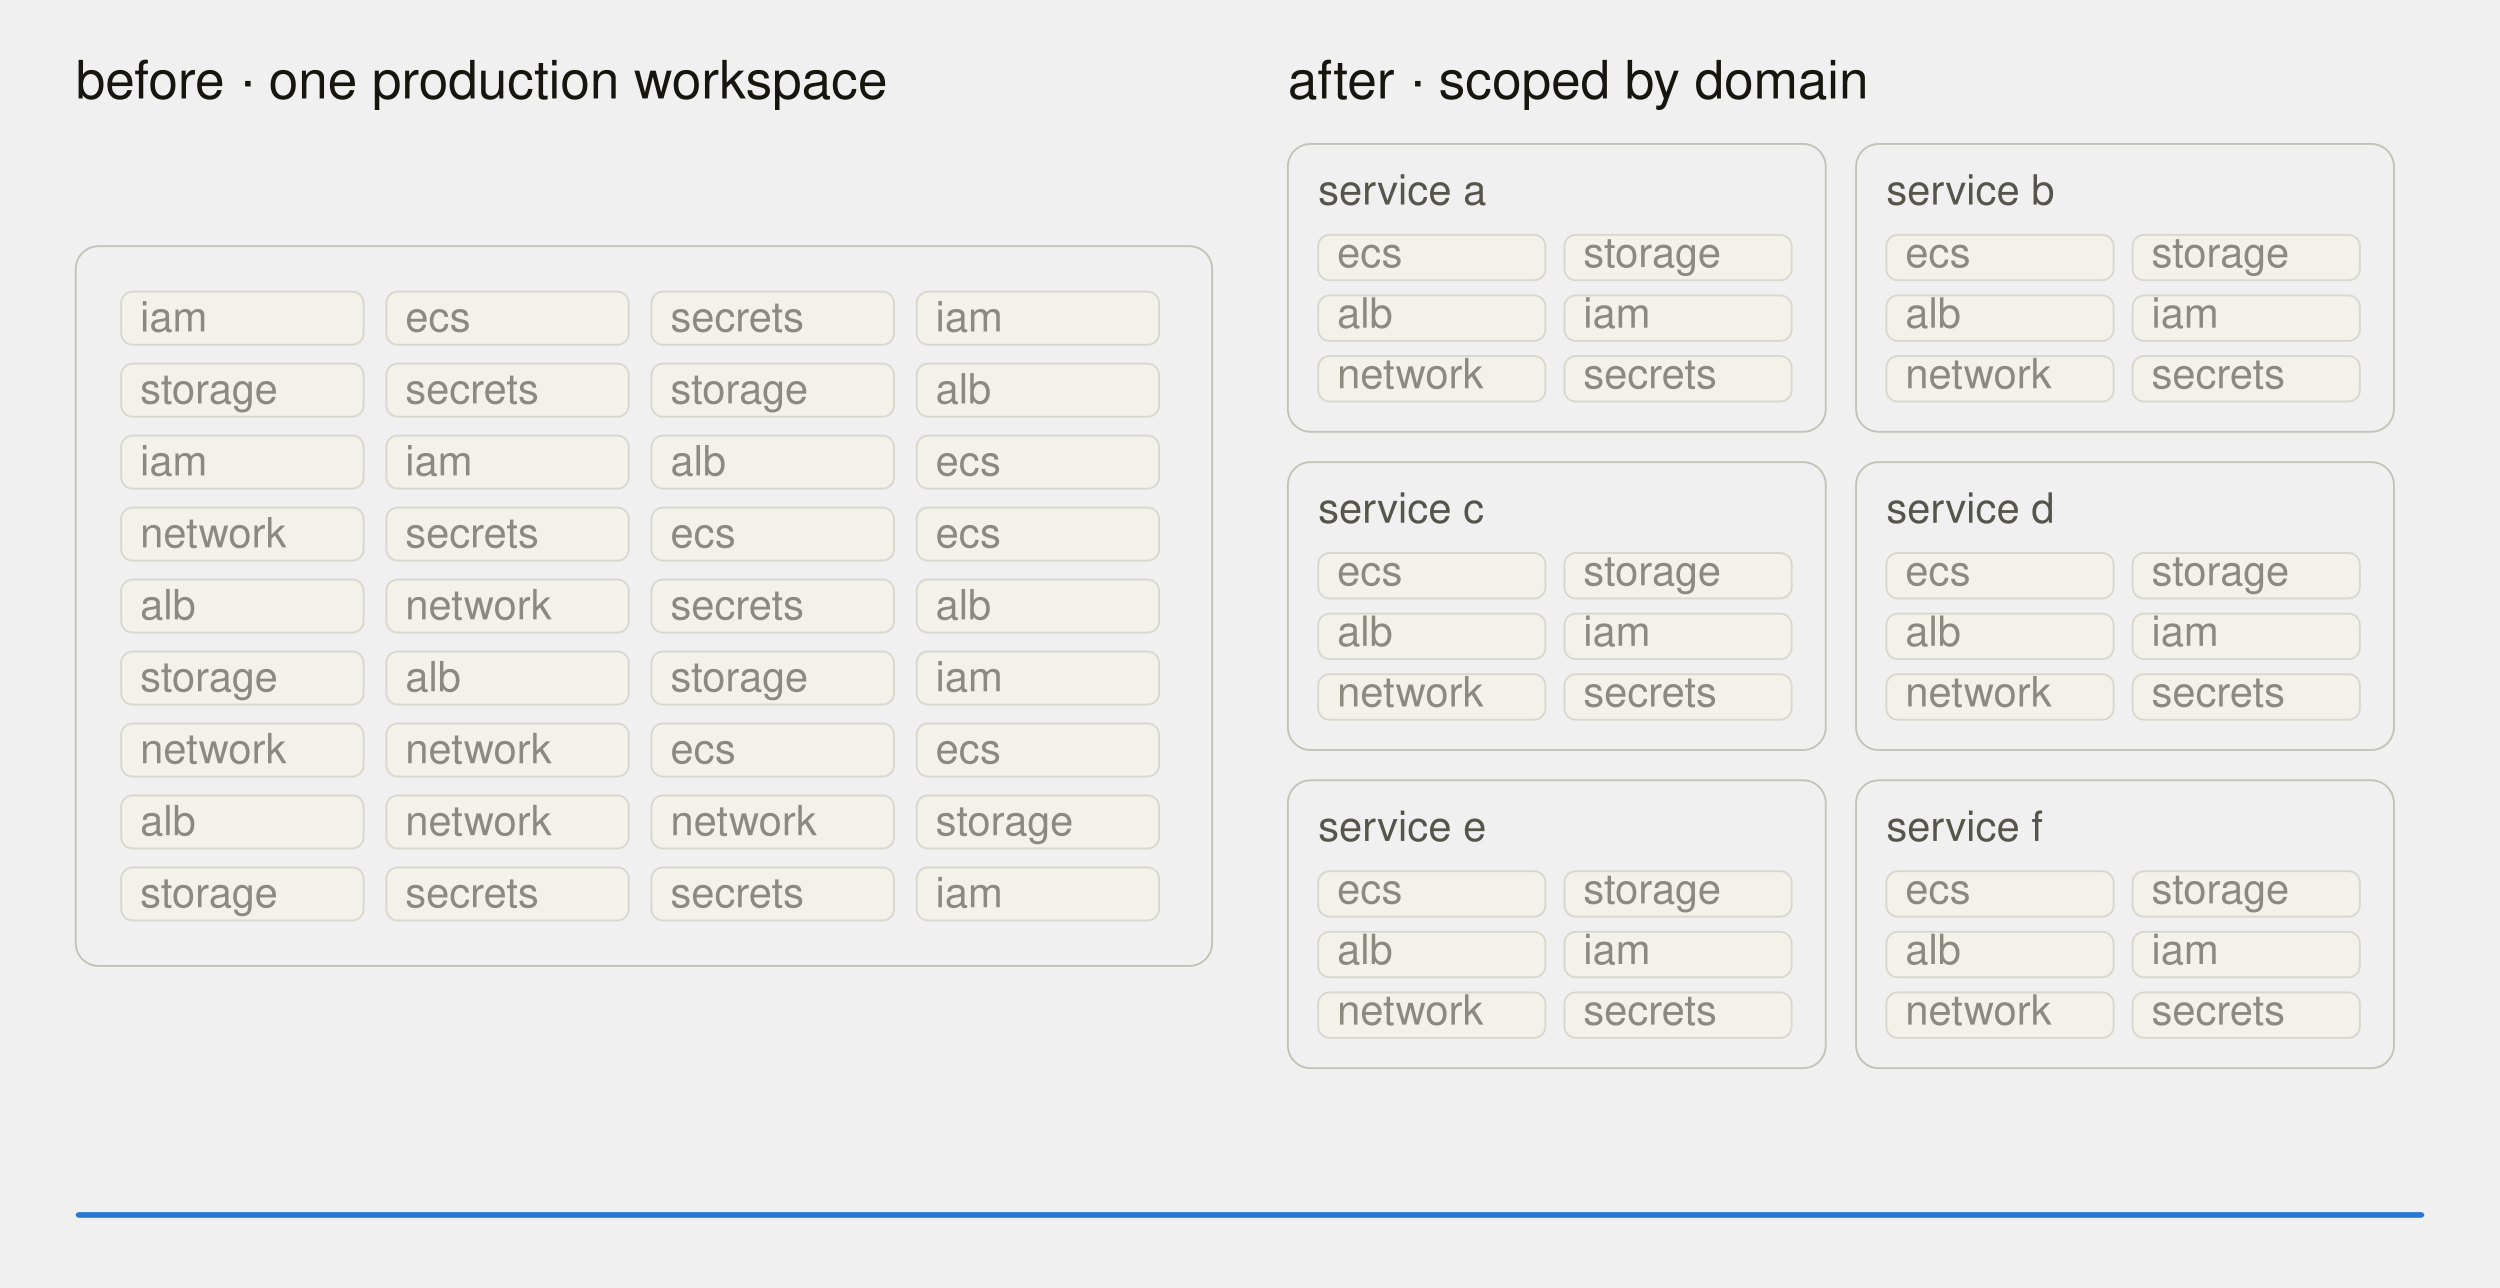
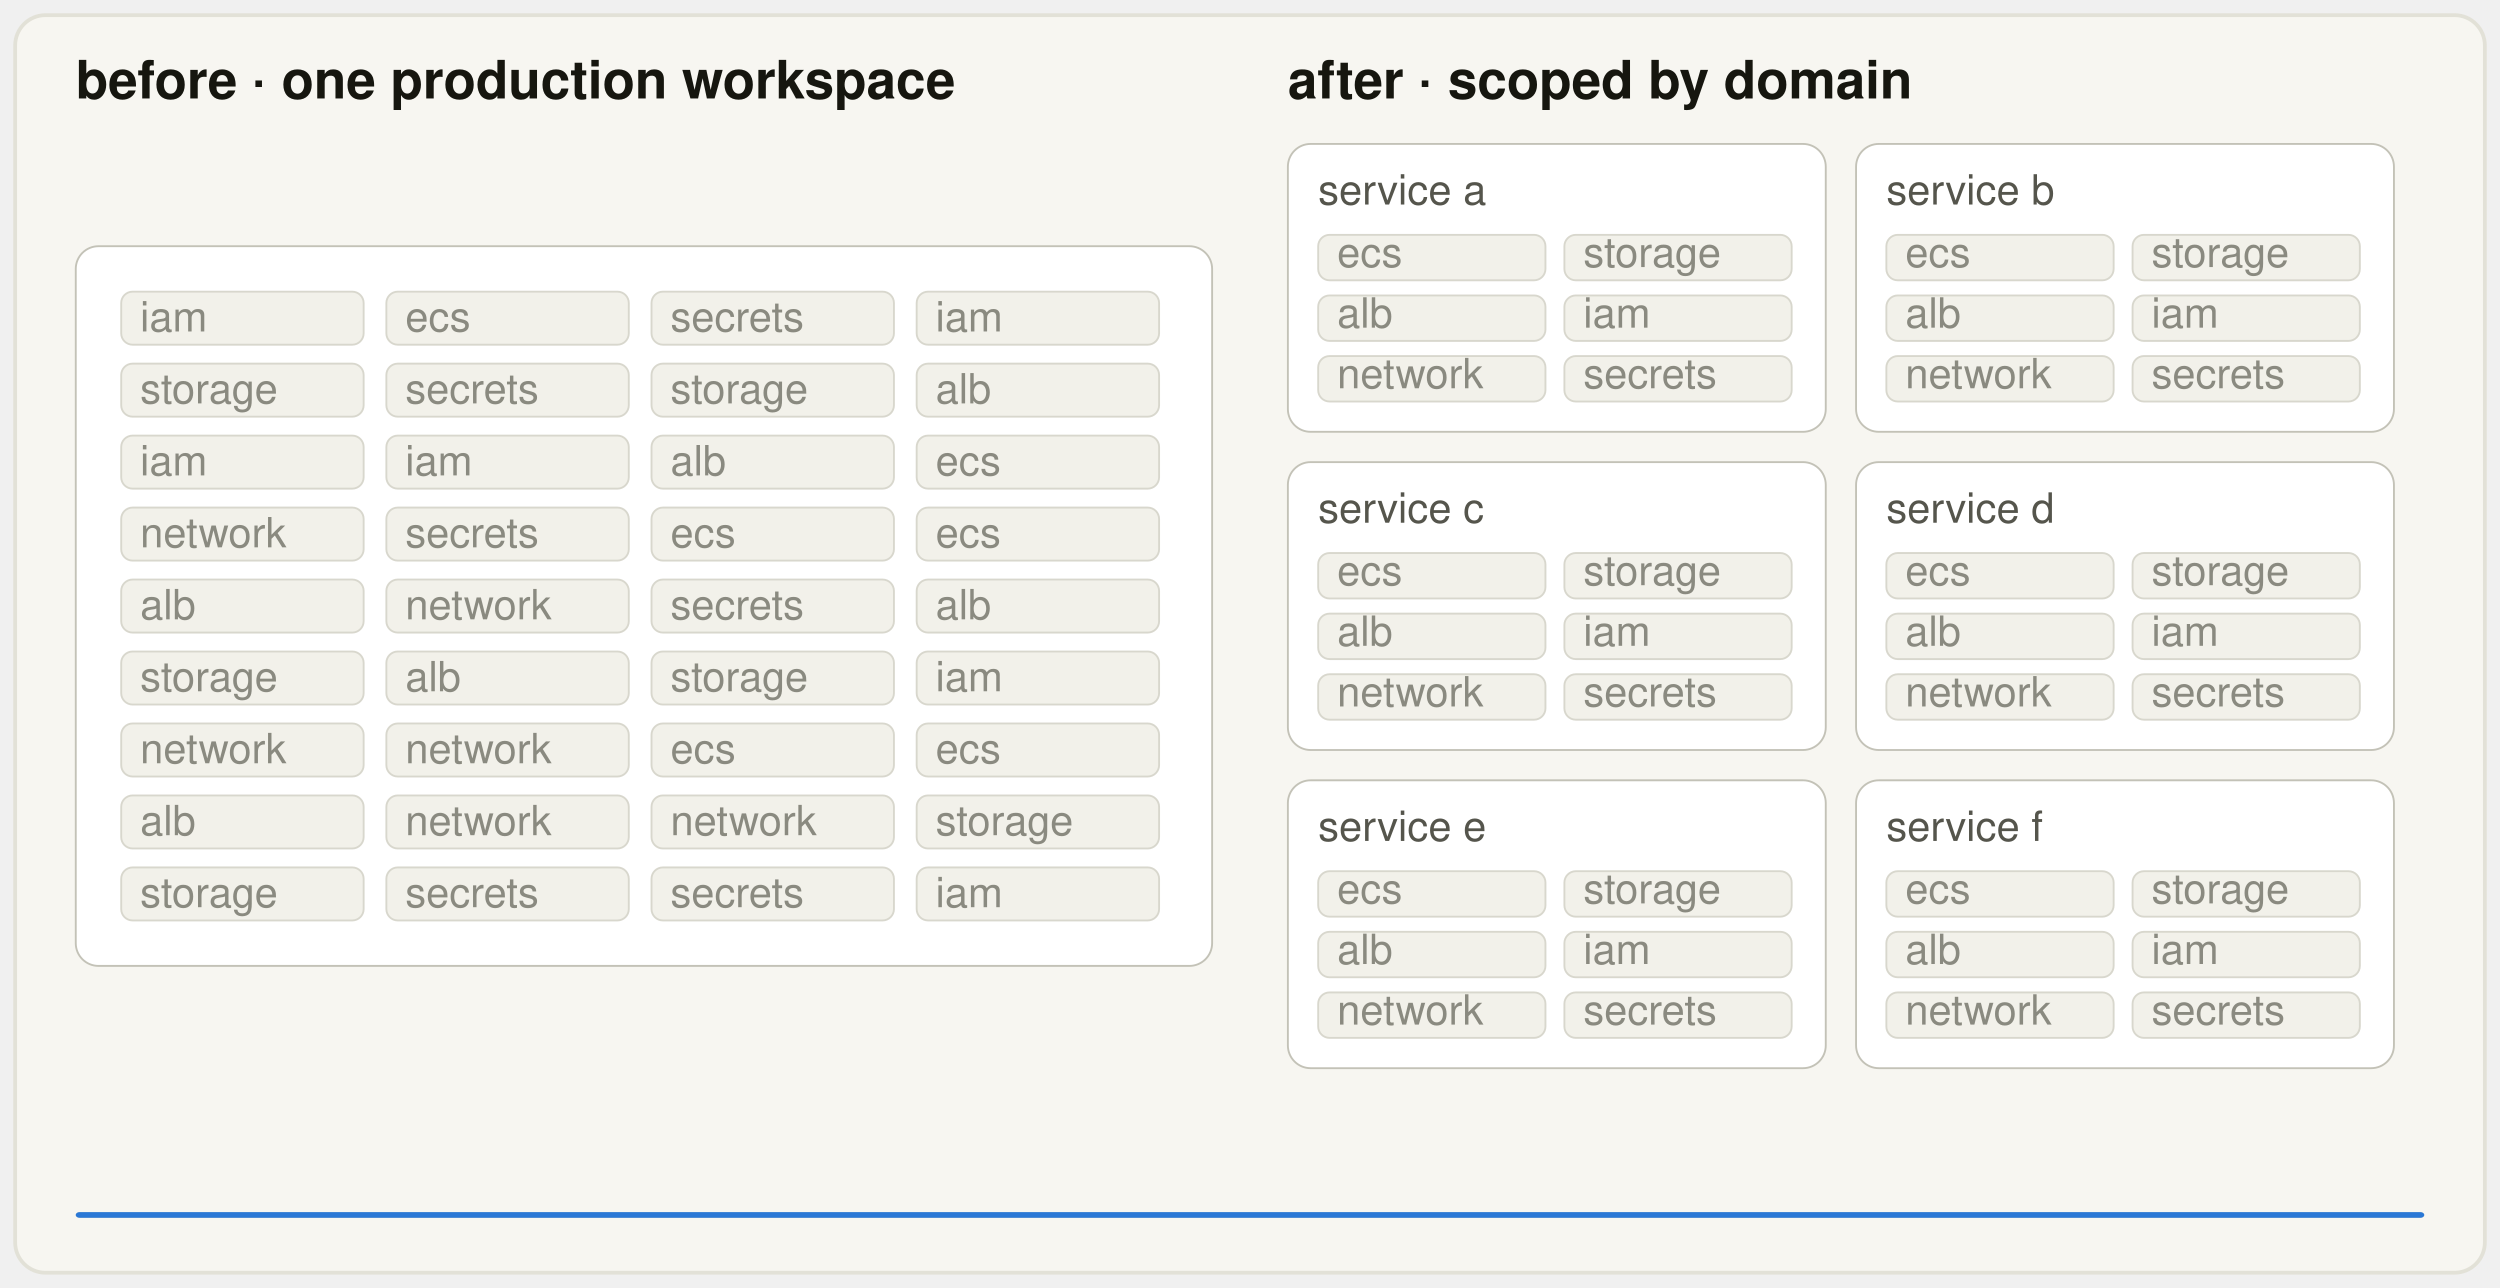
<svg xmlns="http://www.w3.org/2000/svg" viewBox="0 0 660 340" width="660" height="340" role="img" aria-labelledby="t d">
  <style>@keyframes onL0{0%,0.0%{opacity:0}2.381%,14.286%{opacity:1}16.667%,100%{opacity:0}}@keyframes onL1{0%,0.655%{opacity:0}3.036%,14.286%{opacity:1}16.667%,100%{opacity:0}}@keyframes onL2{0%,1.31%{opacity:0}3.691%,14.286%{opacity:1}16.667%,100%{opacity:0}}@keyframes onL3{0%,1.964%{opacity:0}4.345%,14.286%{opacity:1}16.667%,100%{opacity:0}}@keyframes onL4{0%,2.619%{opacity:0}5.0%,14.286%{opacity:1}16.667%,100%{opacity:0}}@keyframes onL5{0%,3.274%{opacity:0}5.655%,14.286%{opacity:1}16.667%,100%{opacity:0}}@keyframes onR{0%,1.012%{opacity:0}3.393%,14.286%{opacity:1}16.667%,100%{opacity:0}}@keyframes sweep{from{transform:scaleX(0)}to{transform:scaleX(1)}}
  svg{font-family:ui-sans-serif,system-ui,-apple-system,"Segoe UI",Helvetica,Arial,sans-serif}
-   .panel{fill:none;stroke:#c3c2b7;stroke-width:.5}
+   .card{fill:#f7f6f1;stroke:#e2e1d7;stroke-width:1}
+   .panel{fill:#fff;stroke:#c3c2b7;stroke-width:.5}
  .chip{fill:#f2f1ea;stroke:#d8d7cd;stroke-width:.5}
  .chip-t{fill:#8a8a80;font-size:11px}
  .on-chip{fill:#e4eefb;stroke:#2a78d6;stroke-width:.5}
  .on-chip-t{fill:#0d3f77;font-size:11px}
-   .box{fill:none;stroke:#c3c2b7;stroke-width:.5}
+   .box{fill:#fff;stroke:#c3c2b7;stroke-width:.5}
  .on-box{fill:none;stroke:#2a78d6;stroke-width:1.5}
  .lab{fill:#55554c;font-size:11px}
  .on-lab{fill:#0d3f77;font-size:11px}
-   .head{fill:#16160f;font-size:14px}
+   .head{fill:#16160f;font-size:14px;font-weight:600}
  .cap{fill:#55554c;font-size:12px}
  .track{fill:#d8d7cd}
  .prog{fill:#2a78d6;transform-box:fill-box;transform-origin:0 50%;
        animation:sweep 2.8s linear infinite}
  .on{opacity:0}
-   @media (prefers-color-scheme:dark){
-     .panel,.box{stroke:#45443d}
-     .chip{fill:#22221f;stroke:#33332e}
-     .chip-t{fill:#7e7d75}
-     .on-chip{fill:#14304f;stroke:#4b95ef}
-     .on-chip-t,.on-lab{fill:#a9cdf5}
-     .on-box{stroke:#4b95ef}
-     .lab{fill:#b5b4ab}
-     .head{fill:#f2f1ea}
-     .cap{fill:#b5b4ab}
-     .track{fill:#33332e}
-     .prog{fill:#4b95ef}
-   }
+   
  @media (prefers-reduced-motion:reduce){
    .on{animation:none!important}
    .svc0{opacity:1}
    .prog{animation:none;transform:scaleX(1)}
  }
</style>
+   <rect class="card" x="4" y="4" width="652" height="332" rx="8" />
  <text class="head" x="20" y="26">before · one production workspace</text>
  <text class="head" x="340" y="26">after · scoped by domain</text>
  <rect class="panel" x="20" y="65" width="300" height="190" rx="6" />
  <rect class="chip" x="32" y="77" width="64" height="14" rx="3" />
  <text class="chip-t" x="37" y="87.5">iam</text>
  <rect class="chip" x="102" y="77" width="64" height="14" rx="3" />
  <text class="chip-t" x="107" y="87.5">ecs</text>
  <rect class="chip" x="172" y="77" width="64" height="14" rx="3" />
  <text class="chip-t" x="177" y="87.5">secrets</text>
  <rect class="chip" x="242" y="77" width="64" height="14" rx="3" />
  <text class="chip-t" x="247" y="87.5">iam</text>
  <rect class="chip" x="32" y="96" width="64" height="14" rx="3" />
  <text class="chip-t" x="37" y="106.5">storage</text>
  <rect class="chip" x="102" y="96" width="64" height="14" rx="3" />
  <text class="chip-t" x="107" y="106.5">secrets</text>
  <rect class="chip" x="172" y="96" width="64" height="14" rx="3" />
  <text class="chip-t" x="177" y="106.5">storage</text>
  <rect class="chip" x="242" y="96" width="64" height="14" rx="3" />
  <text class="chip-t" x="247" y="106.5">alb</text>
  <rect class="chip" x="32" y="115" width="64" height="14" rx="3" />
  <text class="chip-t" x="37" y="125.5">iam</text>
  <rect class="chip" x="102" y="115" width="64" height="14" rx="3" />
  <text class="chip-t" x="107" y="125.5">iam</text>
  <rect class="chip" x="172" y="115" width="64" height="14" rx="3" />
  <text class="chip-t" x="177" y="125.5">alb</text>
  <rect class="chip" x="242" y="115" width="64" height="14" rx="3" />
  <text class="chip-t" x="247" y="125.5">ecs</text>
  <rect class="chip" x="32" y="134" width="64" height="14" rx="3" />
  <text class="chip-t" x="37" y="144.5">network</text>
  <rect class="chip" x="102" y="134" width="64" height="14" rx="3" />
  <text class="chip-t" x="107" y="144.5">secrets</text>
  <rect class="chip" x="172" y="134" width="64" height="14" rx="3" />
  <text class="chip-t" x="177" y="144.5">ecs</text>
  <rect class="chip" x="242" y="134" width="64" height="14" rx="3" />
  <text class="chip-t" x="247" y="144.5">ecs</text>
  <rect class="chip" x="32" y="153" width="64" height="14" rx="3" />
  <text class="chip-t" x="37" y="163.5">alb</text>
  <rect class="chip" x="102" y="153" width="64" height="14" rx="3" />
  <text class="chip-t" x="107" y="163.5">network</text>
  <rect class="chip" x="172" y="153" width="64" height="14" rx="3" />
  <text class="chip-t" x="177" y="163.5">secrets</text>
  <rect class="chip" x="242" y="153" width="64" height="14" rx="3" />
  <text class="chip-t" x="247" y="163.5">alb</text>
  <rect class="chip" x="32" y="172" width="64" height="14" rx="3" />
  <text class="chip-t" x="37" y="182.5">storage</text>
  <rect class="chip" x="102" y="172" width="64" height="14" rx="3" />
  <text class="chip-t" x="107" y="182.5">alb</text>
  <rect class="chip" x="172" y="172" width="64" height="14" rx="3" />
  <text class="chip-t" x="177" y="182.5">storage</text>
  <rect class="chip" x="242" y="172" width="64" height="14" rx="3" />
  <text class="chip-t" x="247" y="182.5">iam</text>
  <rect class="chip" x="32" y="191" width="64" height="14" rx="3" />
  <text class="chip-t" x="37" y="201.5">network</text>
  <rect class="chip" x="102" y="191" width="64" height="14" rx="3" />
  <text class="chip-t" x="107" y="201.5">network</text>
  <rect class="chip" x="172" y="191" width="64" height="14" rx="3" />
  <text class="chip-t" x="177" y="201.5">ecs</text>
  <rect class="chip" x="242" y="191" width="64" height="14" rx="3" />
  <text class="chip-t" x="247" y="201.5">ecs</text>
  <rect class="chip" x="32" y="210" width="64" height="14" rx="3" />
  <text class="chip-t" x="37" y="220.5">alb</text>
  <rect class="chip" x="102" y="210" width="64" height="14" rx="3" />
  <text class="chip-t" x="107" y="220.5">network</text>
  <rect class="chip" x="172" y="210" width="64" height="14" rx="3" />
  <text class="chip-t" x="177" y="220.5">network</text>
  <rect class="chip" x="242" y="210" width="64" height="14" rx="3" />
  <text class="chip-t" x="247" y="220.5">storage</text>
  <rect class="chip" x="32" y="229" width="64" height="14" rx="3" />
  <text class="chip-t" x="37" y="239.5">storage</text>
  <rect class="chip" x="102" y="229" width="64" height="14" rx="3" />
  <text class="chip-t" x="107" y="239.5">secrets</text>
  <rect class="chip" x="172" y="229" width="64" height="14" rx="3" />
  <text class="chip-t" x="177" y="239.5">secrets</text>
  <rect class="chip" x="242" y="229" width="64" height="14" rx="3" />
  <text class="chip-t" x="247" y="239.5">iam</text>
  <g class="on svc4" style="animation:onL0 16.8s infinite;animation-delay:11200ms">
    <rect class="on-chip" x="32" y="77" width="64" height="14" rx="3" />
    <text class="on-chip-t" x="37" y="87.5">iam</text>
  </g>
  <g class="on svc5" style="animation:onL0 16.8s infinite;animation-delay:14000ms">
    <rect class="on-chip" x="102" y="77" width="64" height="14" rx="3" />
    <text class="on-chip-t" x="107" y="87.5">ecs</text>
  </g>
  <g class="on svc5" style="animation:onL1 16.8s infinite;animation-delay:14000ms">
    <rect class="on-chip" x="172" y="77" width="64" height="14" rx="3" />
    <text class="on-chip-t" x="177" y="87.5">secrets</text>
  </g>
  <g class="on svc3" style="animation:onL0 16.8s infinite;animation-delay:8400ms">
    <rect class="on-chip" x="242" y="77" width="64" height="14" rx="3" />
    <text class="on-chip-t" x="247" y="87.5">iam</text>
  </g>
  <g class="on svc1" style="animation:onL0 16.8s infinite;animation-delay:2800ms">
    <rect class="on-chip" x="32" y="96" width="64" height="14" rx="3" />
    <text class="on-chip-t" x="37" y="106.5">storage</text>
  </g>
  <g class="on svc4" style="animation:onL1 16.8s infinite;animation-delay:11200ms">
    <rect class="on-chip" x="102" y="96" width="64" height="14" rx="3" />
    <text class="on-chip-t" x="107" y="106.5">secrets</text>
  </g>
  <g class="on svc2" style="animation:onL0 16.8s infinite;animation-delay:5600ms">
    <rect class="on-chip" x="172" y="96" width="64" height="14" rx="3" />
    <text class="on-chip-t" x="177" y="106.5">storage</text>
  </g>
  <g class="on svc2" style="animation:onL1 16.8s infinite;animation-delay:5600ms">
    <rect class="on-chip" x="242" y="96" width="64" height="14" rx="3" />
    <text class="on-chip-t" x="247" y="106.5">alb</text>
  </g>
  <g class="on svc2" style="animation:onL2 16.8s infinite;animation-delay:5600ms">
    <rect class="on-chip" x="32" y="115" width="64" height="14" rx="3" />
    <text class="on-chip-t" x="37" y="125.5">iam</text>
  </g>
  <g class="on svc5" style="animation:onL2 16.8s infinite;animation-delay:14000ms">
    <rect class="on-chip" x="102" y="115" width="64" height="14" rx="3" />
    <text class="on-chip-t" x="107" y="125.5">iam</text>
  </g>
  <g class="on svc3" style="animation:onL1 16.8s infinite;animation-delay:8400ms">
    <rect class="on-chip" x="172" y="115" width="64" height="14" rx="3" />
    <text class="on-chip-t" x="177" y="125.5">alb</text>
  </g>
  <g class="on svc4" style="animation:onL2 16.8s infinite;animation-delay:11200ms">
    <rect class="on-chip" x="242" y="115" width="64" height="14" rx="3" />
    <text class="on-chip-t" x="247" y="125.5">ecs</text>
  </g>
  <g class="on svc3" style="animation:onL2 16.8s infinite;animation-delay:8400ms">
    <rect class="on-chip" x="32" y="134" width="64" height="14" rx="3" />
    <text class="on-chip-t" x="37" y="144.5">network</text>
  </g>
  <g class="on svc3" style="animation:onL3 16.8s infinite;animation-delay:8400ms">
    <rect class="on-chip" x="102" y="134" width="64" height="14" rx="3" />
    <text class="on-chip-t" x="107" y="144.5">secrets</text>
  </g>
  <g class="on svc2" style="animation:onL3 16.8s infinite;animation-delay:5600ms">
    <rect class="on-chip" x="172" y="134" width="64" height="14" rx="3" />
    <text class="on-chip-t" x="177" y="144.5">ecs</text>
  </g>
  <g class="on svc3" style="animation:onL4 16.8s infinite;animation-delay:8400ms">
    <rect class="on-chip" x="242" y="134" width="64" height="14" rx="3" />
    <text class="on-chip-t" x="247" y="144.5">ecs</text>
  </g>
  <g class="on svc4" style="animation:onL3 16.8s infinite;animation-delay:11200ms">
    <rect class="on-chip" x="32" y="153" width="64" height="14" rx="3" />
    <text class="on-chip-t" x="37" y="163.5">alb</text>
  </g>
  <g class="on svc2" style="animation:onL4 16.8s infinite;animation-delay:5600ms">
    <rect class="on-chip" x="102" y="153" width="64" height="14" rx="3" />
    <text class="on-chip-t" x="107" y="163.5">network</text>
  </g>
  <g class="on svc0" style="animation:onL0 16.8s infinite;animation-delay:0ms">
    <rect class="on-chip" x="172" y="153" width="64" height="14" rx="3" />
    <text class="on-chip-t" x="177" y="163.5">secrets</text>
  </g>
  <g class="on svc1" style="animation:onL1 16.8s infinite;animation-delay:2800ms">
    <rect class="on-chip" x="242" y="153" width="64" height="14" rx="3" />
    <text class="on-chip-t" x="247" y="163.5">alb</text>
  </g>
  <g class="on svc5" style="animation:onL3 16.8s infinite;animation-delay:14000ms">
    <rect class="on-chip" x="32" y="172" width="64" height="14" rx="3" />
    <text class="on-chip-t" x="37" y="182.5">storage</text>
  </g>
  <g class="on svc0" style="animation:onL1 16.8s infinite;animation-delay:0ms">
    <rect class="on-chip" x="102" y="172" width="64" height="14" rx="3" />
    <text class="on-chip-t" x="107" y="182.5">alb</text>
  </g>
  <g class="on svc0" style="animation:onL2 16.8s infinite;animation-delay:0ms">
    <rect class="on-chip" x="172" y="172" width="64" height="14" rx="3" />
    <text class="on-chip-t" x="177" y="182.5">storage</text>
  </g>
  <g class="on svc1" style="animation:onL2 16.8s infinite;animation-delay:2800ms">
    <rect class="on-chip" x="242" y="172" width="64" height="14" rx="3" />
    <text class="on-chip-t" x="247" y="182.5">iam</text>
  </g>
  <g class="on svc5" style="animation:onL4 16.8s infinite;animation-delay:14000ms">
    <rect class="on-chip" x="32" y="191" width="64" height="14" rx="3" />
    <text class="on-chip-t" x="37" y="201.5">network</text>
  </g>
  <g class="on svc1" style="animation:onL3 16.8s infinite;animation-delay:2800ms">
    <rect class="on-chip" x="102" y="191" width="64" height="14" rx="3" />
    <text class="on-chip-t" x="107" y="201.5">network</text>
  </g>
  <g class="on svc1" style="animation:onL4 16.8s infinite;animation-delay:2800ms">
    <rect class="on-chip" x="172" y="191" width="64" height="14" rx="3" />
    <text class="on-chip-t" x="177" y="201.5">ecs</text>
  </g>
  <g class="on svc0" style="animation:onL3 16.8s infinite;animation-delay:0ms">
    <rect class="on-chip" x="242" y="191" width="64" height="14" rx="3" />
    <text class="on-chip-t" x="247" y="201.5">ecs</text>
  </g>
  <g class="on svc5" style="animation:onL5 16.8s infinite;animation-delay:14000ms">
    <rect class="on-chip" x="32" y="210" width="64" height="14" rx="3" />
    <text class="on-chip-t" x="37" y="220.5">alb</text>
  </g>
  <g class="on svc0" style="animation:onL4 16.8s infinite;animation-delay:0ms">
    <rect class="on-chip" x="102" y="210" width="64" height="14" rx="3" />
    <text class="on-chip-t" x="107" y="220.5">network</text>
  </g>
  <g class="on svc4" style="animation:onL4 16.8s infinite;animation-delay:11200ms">
    <rect class="on-chip" x="172" y="210" width="64" height="14" rx="3" />
    <text class="on-chip-t" x="177" y="220.5">network</text>
  </g>
  <g class="on svc4" style="animation:onL5 16.8s infinite;animation-delay:11200ms">
    <rect class="on-chip" x="242" y="210" width="64" height="14" rx="3" />
    <text class="on-chip-t" x="247" y="220.5">storage</text>
  </g>
  <g class="on svc3" style="animation:onL5 16.8s infinite;animation-delay:8400ms">
    <rect class="on-chip" x="32" y="229" width="64" height="14" rx="3" />
    <text class="on-chip-t" x="37" y="239.5">storage</text>
  </g>
  <g class="on svc1" style="animation:onL5 16.8s infinite;animation-delay:2800ms">
    <rect class="on-chip" x="102" y="229" width="64" height="14" rx="3" />
    <text class="on-chip-t" x="107" y="239.5">secrets</text>
  </g>
  <g class="on svc2" style="animation:onL5 16.8s infinite;animation-delay:5600ms">
    <rect class="on-chip" x="172" y="229" width="64" height="14" rx="3" />
    <text class="on-chip-t" x="177" y="239.5">secrets</text>
  </g>
  <g class="on svc0" style="animation:onL5 16.8s infinite;animation-delay:0ms">
    <rect class="on-chip" x="242" y="229" width="64" height="14" rx="3" />
    <text class="on-chip-t" x="247" y="239.5">iam</text>
  </g>
  <rect class="box" x="340" y="38" width="142" height="76" rx="6" />
  <text class="lab" x="348" y="54">service a</text>
  <rect class="chip" x="348" y="62" width="60" height="12" rx="3" />
  <text class="chip-t" x="353" y="70.5">ecs</text>
  <rect class="chip" x="348" y="78" width="60" height="12" rx="3" />
  <text class="chip-t" x="353" y="86.5">alb</text>
  <rect class="chip" x="348" y="94" width="60" height="12" rx="3" />
  <text class="chip-t" x="353" y="102.5">network</text>
  <rect class="chip" x="413" y="62" width="60" height="12" rx="3" />
  <text class="chip-t" x="418" y="70.5">storage</text>
  <rect class="chip" x="413" y="78" width="60" height="12" rx="3" />
  <text class="chip-t" x="418" y="86.5">iam</text>
  <rect class="chip" x="413" y="94" width="60" height="12" rx="3" />
  <text class="chip-t" x="418" y="102.5">secrets</text>
  <rect class="box" x="490" y="38" width="142" height="76" rx="6" />
  <text class="lab" x="498" y="54">service b</text>
  <rect class="chip" x="498" y="62" width="60" height="12" rx="3" />
  <text class="chip-t" x="503" y="70.5">ecs</text>
  <rect class="chip" x="498" y="78" width="60" height="12" rx="3" />
  <text class="chip-t" x="503" y="86.5">alb</text>
  <rect class="chip" x="498" y="94" width="60" height="12" rx="3" />
  <text class="chip-t" x="503" y="102.5">network</text>
  <rect class="chip" x="563" y="62" width="60" height="12" rx="3" />
  <text class="chip-t" x="568" y="70.5">storage</text>
  <rect class="chip" x="563" y="78" width="60" height="12" rx="3" />
  <text class="chip-t" x="568" y="86.5">iam</text>
  <rect class="chip" x="563" y="94" width="60" height="12" rx="3" />
  <text class="chip-t" x="568" y="102.5">secrets</text>
  <rect class="box" x="340" y="122" width="142" height="76" rx="6" />
  <text class="lab" x="348" y="138">service c</text>
  <rect class="chip" x="348" y="146" width="60" height="12" rx="3" />
  <text class="chip-t" x="353" y="154.5">ecs</text>
  <rect class="chip" x="348" y="162" width="60" height="12" rx="3" />
  <text class="chip-t" x="353" y="170.5">alb</text>
  <rect class="chip" x="348" y="178" width="60" height="12" rx="3" />
  <text class="chip-t" x="353" y="186.5">network</text>
  <rect class="chip" x="413" y="146" width="60" height="12" rx="3" />
  <text class="chip-t" x="418" y="154.5">storage</text>
  <rect class="chip" x="413" y="162" width="60" height="12" rx="3" />
  <text class="chip-t" x="418" y="170.5">iam</text>
  <rect class="chip" x="413" y="178" width="60" height="12" rx="3" />
  <text class="chip-t" x="418" y="186.5">secrets</text>
  <rect class="box" x="490" y="122" width="142" height="76" rx="6" />
  <text class="lab" x="498" y="138">service d</text>
  <rect class="chip" x="498" y="146" width="60" height="12" rx="3" />
  <text class="chip-t" x="503" y="154.5">ecs</text>
  <rect class="chip" x="498" y="162" width="60" height="12" rx="3" />
  <text class="chip-t" x="503" y="170.5">alb</text>
  <rect class="chip" x="498" y="178" width="60" height="12" rx="3" />
  <text class="chip-t" x="503" y="186.5">network</text>
  <rect class="chip" x="563" y="146" width="60" height="12" rx="3" />
  <text class="chip-t" x="568" y="154.5">storage</text>
  <rect class="chip" x="563" y="162" width="60" height="12" rx="3" />
  <text class="chip-t" x="568" y="170.5">iam</text>
  <rect class="chip" x="563" y="178" width="60" height="12" rx="3" />
  <text class="chip-t" x="568" y="186.5">secrets</text>
  <rect class="box" x="340" y="206" width="142" height="76" rx="6" />
  <text class="lab" x="348" y="222">service e</text>
  <rect class="chip" x="348" y="230" width="60" height="12" rx="3" />
  <text class="chip-t" x="353" y="238.5">ecs</text>
  <rect class="chip" x="348" y="246" width="60" height="12" rx="3" />
  <text class="chip-t" x="353" y="254.5">alb</text>
  <rect class="chip" x="348" y="262" width="60" height="12" rx="3" />
  <text class="chip-t" x="353" y="270.5">network</text>
  <rect class="chip" x="413" y="230" width="60" height="12" rx="3" />
  <text class="chip-t" x="418" y="238.5">storage</text>
  <rect class="chip" x="413" y="246" width="60" height="12" rx="3" />
  <text class="chip-t" x="418" y="254.5">iam</text>
  <rect class="chip" x="413" y="262" width="60" height="12" rx="3" />
  <text class="chip-t" x="418" y="270.5">secrets</text>
  <rect class="box" x="490" y="206" width="142" height="76" rx="6" />
  <text class="lab" x="498" y="222">service f</text>
  <rect class="chip" x="498" y="230" width="60" height="12" rx="3" />
  <text class="chip-t" x="503" y="238.5">ecs</text>
  <rect class="chip" x="498" y="246" width="60" height="12" rx="3" />
  <text class="chip-t" x="503" y="254.5">alb</text>
  <rect class="chip" x="498" y="262" width="60" height="12" rx="3" />
  <text class="chip-t" x="503" y="270.5">network</text>
  <rect class="chip" x="563" y="230" width="60" height="12" rx="3" />
  <text class="chip-t" x="568" y="238.5">storage</text>
  <rect class="chip" x="563" y="246" width="60" height="12" rx="3" />
  <text class="chip-t" x="568" y="254.5">iam</text>
  <rect class="chip" x="563" y="262" width="60" height="12" rx="3" />
  <text class="chip-t" x="568" y="270.5">secrets</text>
  <g class="on svc0" style="animation:onR 16.8s infinite;animation-delay:0ms">
    <rect class="on-box" x="340" y="38" width="142" height="76" rx="6" />
    <text class="on-lab" x="348" y="54">service a</text>
    <rect class="on-chip" x="348" y="62" width="60" height="12" rx="3" />
    <text class="on-chip-t" x="353" y="70.5">ecs</text>
    <rect class="on-chip" x="348" y="78" width="60" height="12" rx="3" />
    <text class="on-chip-t" x="353" y="86.5">alb</text>
    <rect class="on-chip" x="348" y="94" width="60" height="12" rx="3" />
    <text class="on-chip-t" x="353" y="102.5">network</text>
    <rect class="on-chip" x="413" y="62" width="60" height="12" rx="3" />
    <text class="on-chip-t" x="418" y="70.5">storage</text>
    <rect class="on-chip" x="413" y="78" width="60" height="12" rx="3" />
    <text class="on-chip-t" x="418" y="86.5">iam</text>
    <rect class="on-chip" x="413" y="94" width="60" height="12" rx="3" />
    <text class="on-chip-t" x="418" y="102.5">secrets</text>
  </g>
  <g class="on svc1" style="animation:onR 16.8s infinite;animation-delay:2800ms">
    <rect class="on-box" x="490" y="38" width="142" height="76" rx="6" />
    <text class="on-lab" x="498" y="54">service b</text>
    <rect class="on-chip" x="498" y="62" width="60" height="12" rx="3" />
    <text class="on-chip-t" x="503" y="70.5">ecs</text>
    <rect class="on-chip" x="498" y="78" width="60" height="12" rx="3" />
    <text class="on-chip-t" x="503" y="86.5">alb</text>
    <rect class="on-chip" x="498" y="94" width="60" height="12" rx="3" />
    <text class="on-chip-t" x="503" y="102.5">network</text>
    <rect class="on-chip" x="563" y="62" width="60" height="12" rx="3" />
    <text class="on-chip-t" x="568" y="70.5">storage</text>
    <rect class="on-chip" x="563" y="78" width="60" height="12" rx="3" />
    <text class="on-chip-t" x="568" y="86.5">iam</text>
    <rect class="on-chip" x="563" y="94" width="60" height="12" rx="3" />
    <text class="on-chip-t" x="568" y="102.5">secrets</text>
  </g>
  <g class="on svc2" style="animation:onR 16.8s infinite;animation-delay:5600ms">
    <rect class="on-box" x="340" y="122" width="142" height="76" rx="6" />
    <text class="on-lab" x="348" y="138">service c</text>
    <rect class="on-chip" x="348" y="146" width="60" height="12" rx="3" />
    <text class="on-chip-t" x="353" y="154.5">ecs</text>
    <rect class="on-chip" x="348" y="162" width="60" height="12" rx="3" />
    <text class="on-chip-t" x="353" y="170.5">alb</text>
    <rect class="on-chip" x="348" y="178" width="60" height="12" rx="3" />
    <text class="on-chip-t" x="353" y="186.5">network</text>
    <rect class="on-chip" x="413" y="146" width="60" height="12" rx="3" />
    <text class="on-chip-t" x="418" y="154.5">storage</text>
    <rect class="on-chip" x="413" y="162" width="60" height="12" rx="3" />
    <text class="on-chip-t" x="418" y="170.5">iam</text>
    <rect class="on-chip" x="413" y="178" width="60" height="12" rx="3" />
    <text class="on-chip-t" x="418" y="186.5">secrets</text>
  </g>
  <g class="on svc3" style="animation:onR 16.8s infinite;animation-delay:8400ms">
    <rect class="on-box" x="490" y="122" width="142" height="76" rx="6" />
    <text class="on-lab" x="498" y="138">service d</text>
    <rect class="on-chip" x="498" y="146" width="60" height="12" rx="3" />
    <text class="on-chip-t" x="503" y="154.5">ecs</text>
    <rect class="on-chip" x="498" y="162" width="60" height="12" rx="3" />
    <text class="on-chip-t" x="503" y="170.5">alb</text>
    <rect class="on-chip" x="498" y="178" width="60" height="12" rx="3" />
    <text class="on-chip-t" x="503" y="186.5">network</text>
    <rect class="on-chip" x="563" y="146" width="60" height="12" rx="3" />
    <text class="on-chip-t" x="568" y="154.5">storage</text>
    <rect class="on-chip" x="563" y="162" width="60" height="12" rx="3" />
    <text class="on-chip-t" x="568" y="170.5">iam</text>
    <rect class="on-chip" x="563" y="178" width="60" height="12" rx="3" />
    <text class="on-chip-t" x="568" y="186.5">secrets</text>
  </g>
  <g class="on svc4" style="animation:onR 16.8s infinite;animation-delay:11200ms">
    <rect class="on-box" x="340" y="206" width="142" height="76" rx="6" />
    <text class="on-lab" x="348" y="222">service e</text>
    <rect class="on-chip" x="348" y="230" width="60" height="12" rx="3" />
    <text class="on-chip-t" x="353" y="238.5">ecs</text>
    <rect class="on-chip" x="348" y="246" width="60" height="12" rx="3" />
    <text class="on-chip-t" x="353" y="254.5">alb</text>
    <rect class="on-chip" x="348" y="262" width="60" height="12" rx="3" />
    <text class="on-chip-t" x="353" y="270.5">network</text>
    <rect class="on-chip" x="413" y="230" width="60" height="12" rx="3" />
    <text class="on-chip-t" x="418" y="238.5">storage</text>
    <rect class="on-chip" x="413" y="246" width="60" height="12" rx="3" />
    <text class="on-chip-t" x="418" y="254.5">iam</text>
    <rect class="on-chip" x="413" y="262" width="60" height="12" rx="3" />
    <text class="on-chip-t" x="418" y="270.5">secrets</text>
  </g>
  <g class="on svc5" style="animation:onR 16.8s infinite;animation-delay:14000ms">
    <rect class="on-box" x="490" y="206" width="142" height="76" rx="6" />
    <text class="on-lab" x="498" y="222">service f</text>
    <rect class="on-chip" x="498" y="230" width="60" height="12" rx="3" />
    <text class="on-chip-t" x="503" y="238.5">ecs</text>
    <rect class="on-chip" x="498" y="246" width="60" height="12" rx="3" />
    <text class="on-chip-t" x="503" y="254.5">alb</text>
    <rect class="on-chip" x="498" y="262" width="60" height="12" rx="3" />
    <text class="on-chip-t" x="503" y="270.5">network</text>
    <rect class="on-chip" x="563" y="230" width="60" height="12" rx="3" />
    <text class="on-chip-t" x="568" y="238.5">storage</text>
    <rect class="on-chip" x="563" y="246" width="60" height="12" rx="3" />
    <text class="on-chip-t" x="568" y="254.5">iam</text>
    <rect class="on-chip" x="563" y="262" width="60" height="12" rx="3" />
    <text class="on-chip-t" x="568" y="270.5">secrets</text>
  </g>
  <g class="on svc0" style="animation:onR 16.8s infinite;animation-delay:0ms">
    <text class="cap" x="20" y="306">service a</text>
  </g>
  <g class="on svc1" style="animation:onR 16.8s infinite;animation-delay:2800ms">
    <text class="cap" x="20" y="306">service b</text>
  </g>
  <g class="on svc2" style="animation:onR 16.8s infinite;animation-delay:5600ms">
    <text class="cap" x="20" y="306">service c</text>
  </g>
  <g class="on svc3" style="animation:onR 16.8s infinite;animation-delay:8400ms">
    <text class="cap" x="20" y="306">service d</text>
  </g>
  <g class="on svc4" style="animation:onR 16.8s infinite;animation-delay:11200ms">
    <text class="cap" x="20" y="306">service e</text>
  </g>
  <g class="on svc5" style="animation:onR 16.8s infinite;animation-delay:14000ms">
    <text class="cap" x="20" y="306">service f</text>
  </g>
  <rect class="track" x="20" y="320" width="620" height="1.5" rx="1" />
  <rect class="prog" x="20" y="320" width="620" height="1.5" rx="1" />
</svg>
